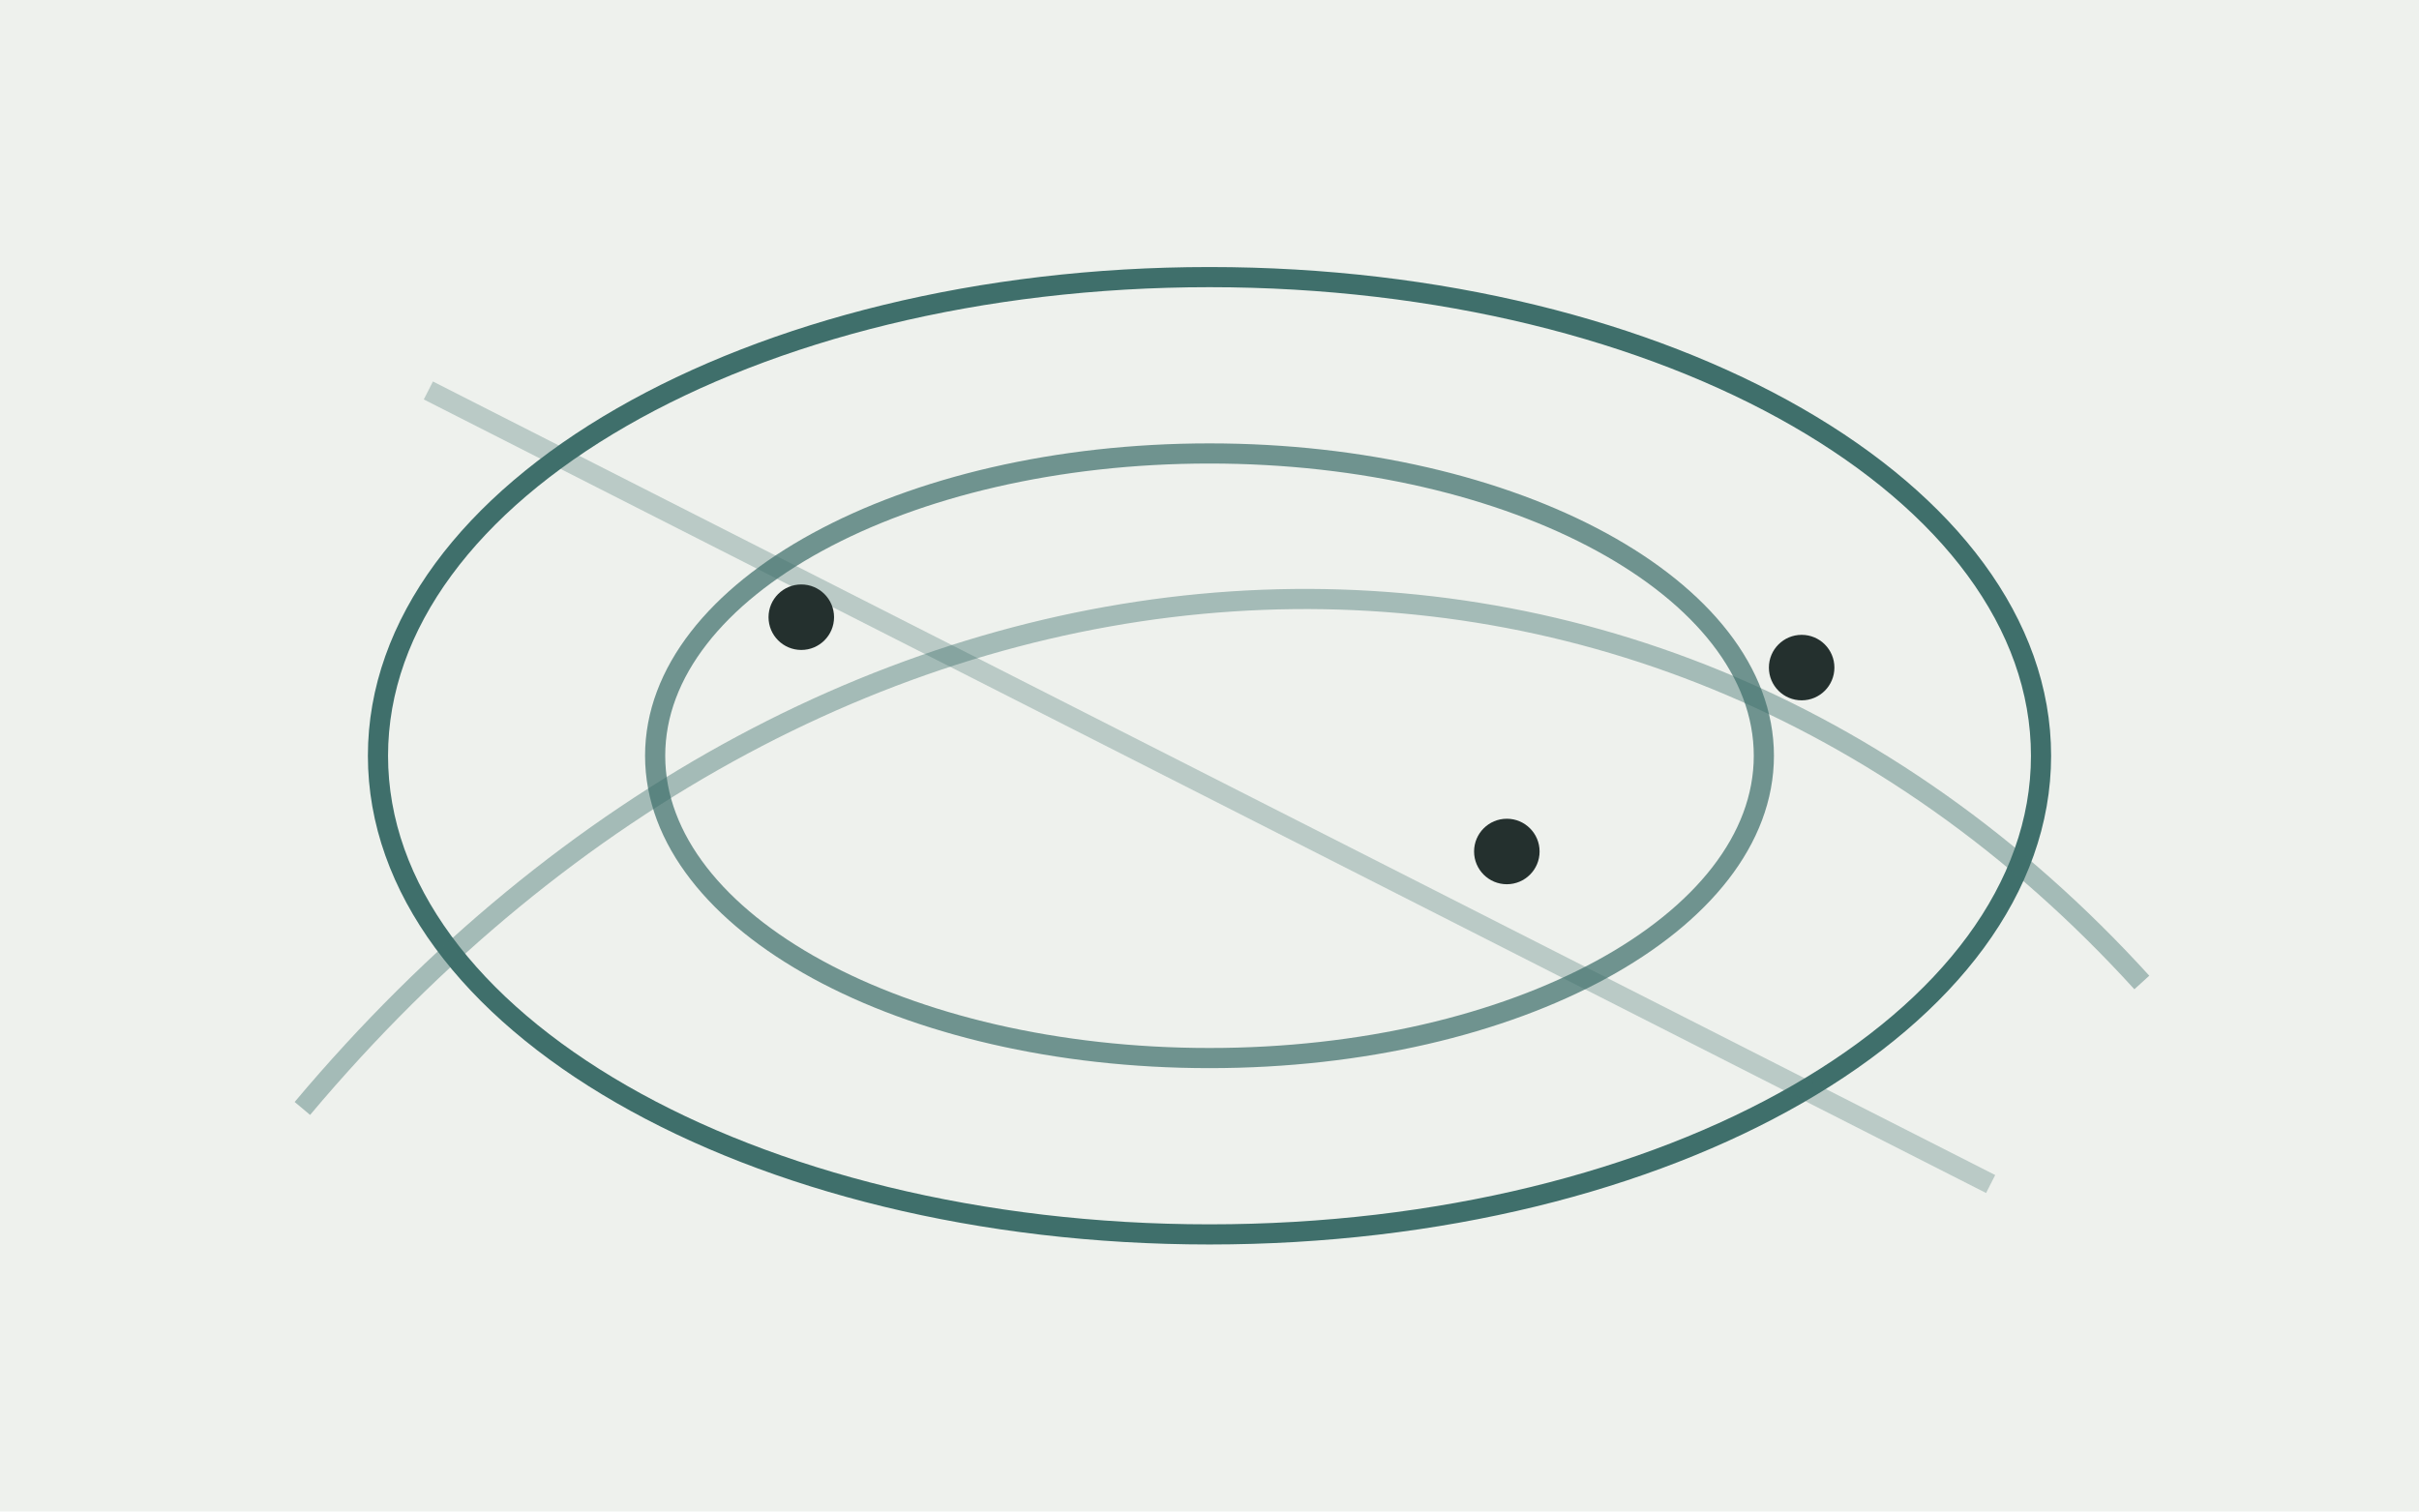
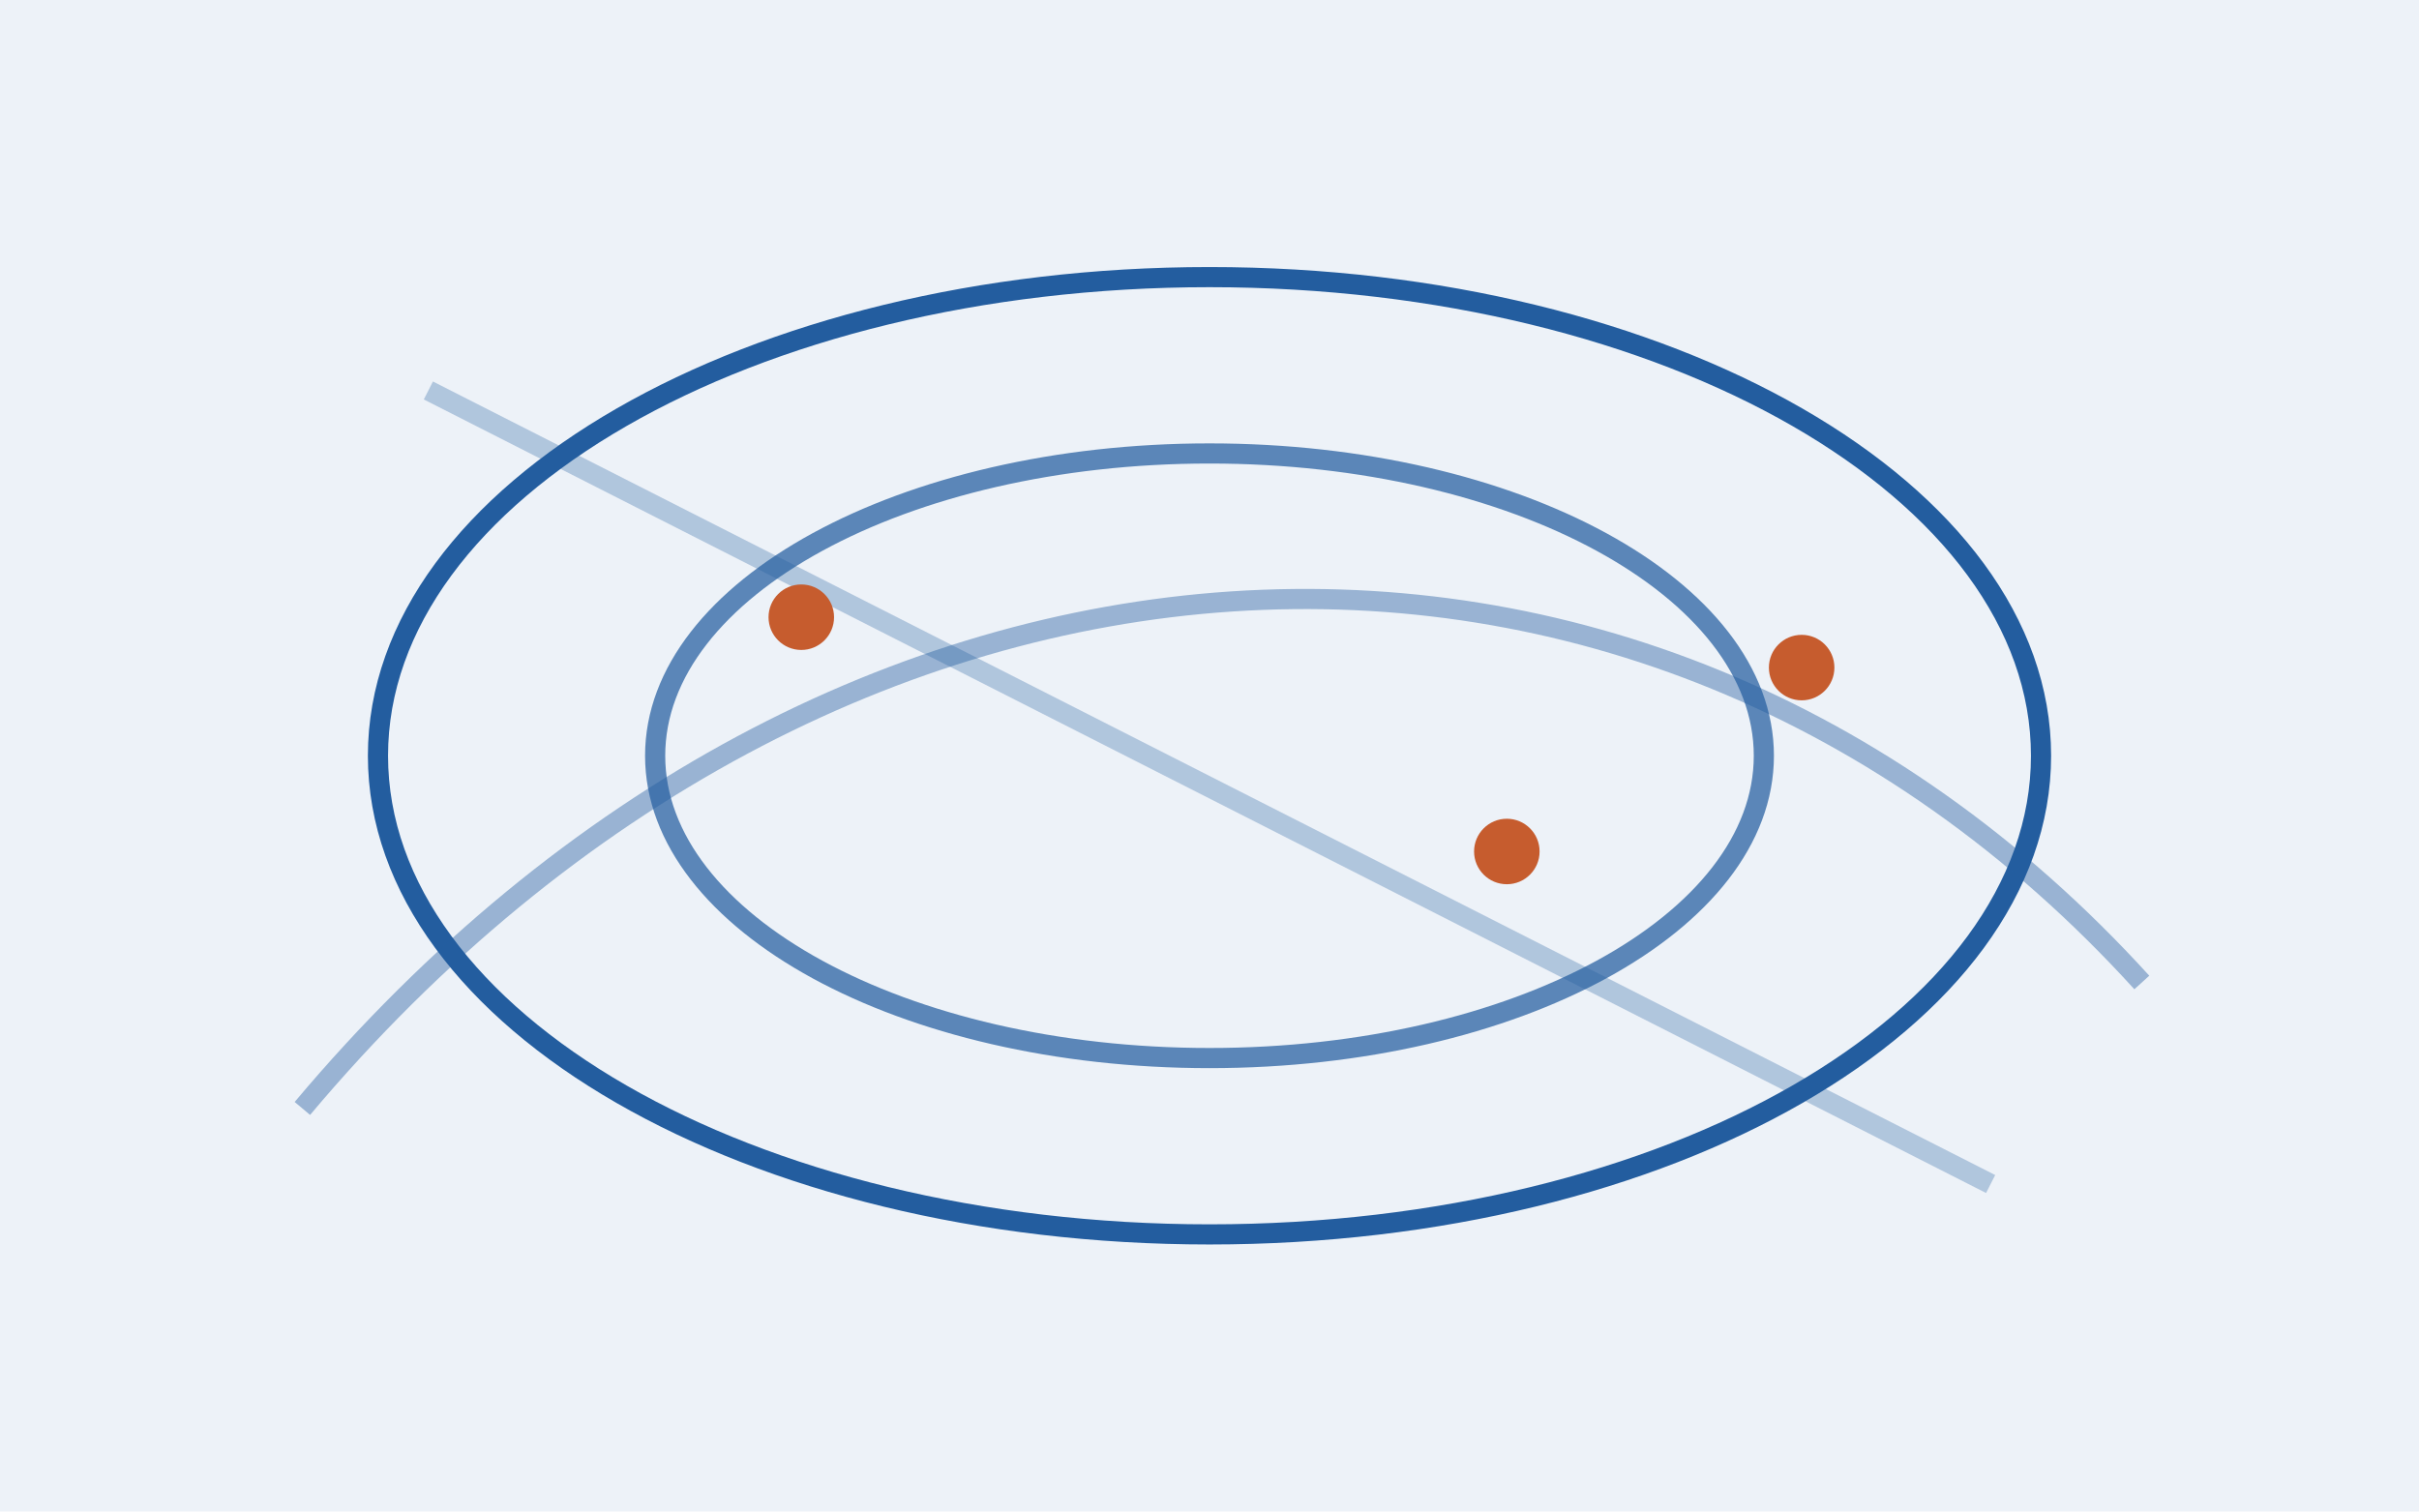
<svg xmlns="http://www.w3.org/2000/svg" viewBox="0 0 960 600" role="img" aria-labelledby="title desc">
-   <rect width="960" height="600" fill="#eef1ed" />
-   <g fill="none" stroke="#3f6f6b" stroke-width="8">
+   <rect width="960" height="600" fill="#edf2f8" />
+   <g fill="none" stroke="#235d9f" stroke-width="8">
    <ellipse cx="480" cy="300" rx="330" ry="190" />
    <ellipse cx="480" cy="300" rx="220" ry="120" opacity=".72" />
    <path d="M120 440C330 190 650 170 850 390" opacity=".42" />
    <path d="M170 155L790 470" opacity=".3" />
  </g>
-   <g fill="#24302e">
+   <g fill="#c65c2e">
    <circle cx="318" cy="245" r="13" />
    <circle cx="598" cy="338" r="13" />
    <circle cx="715" cy="265" r="13" />
  </g>
</svg>
